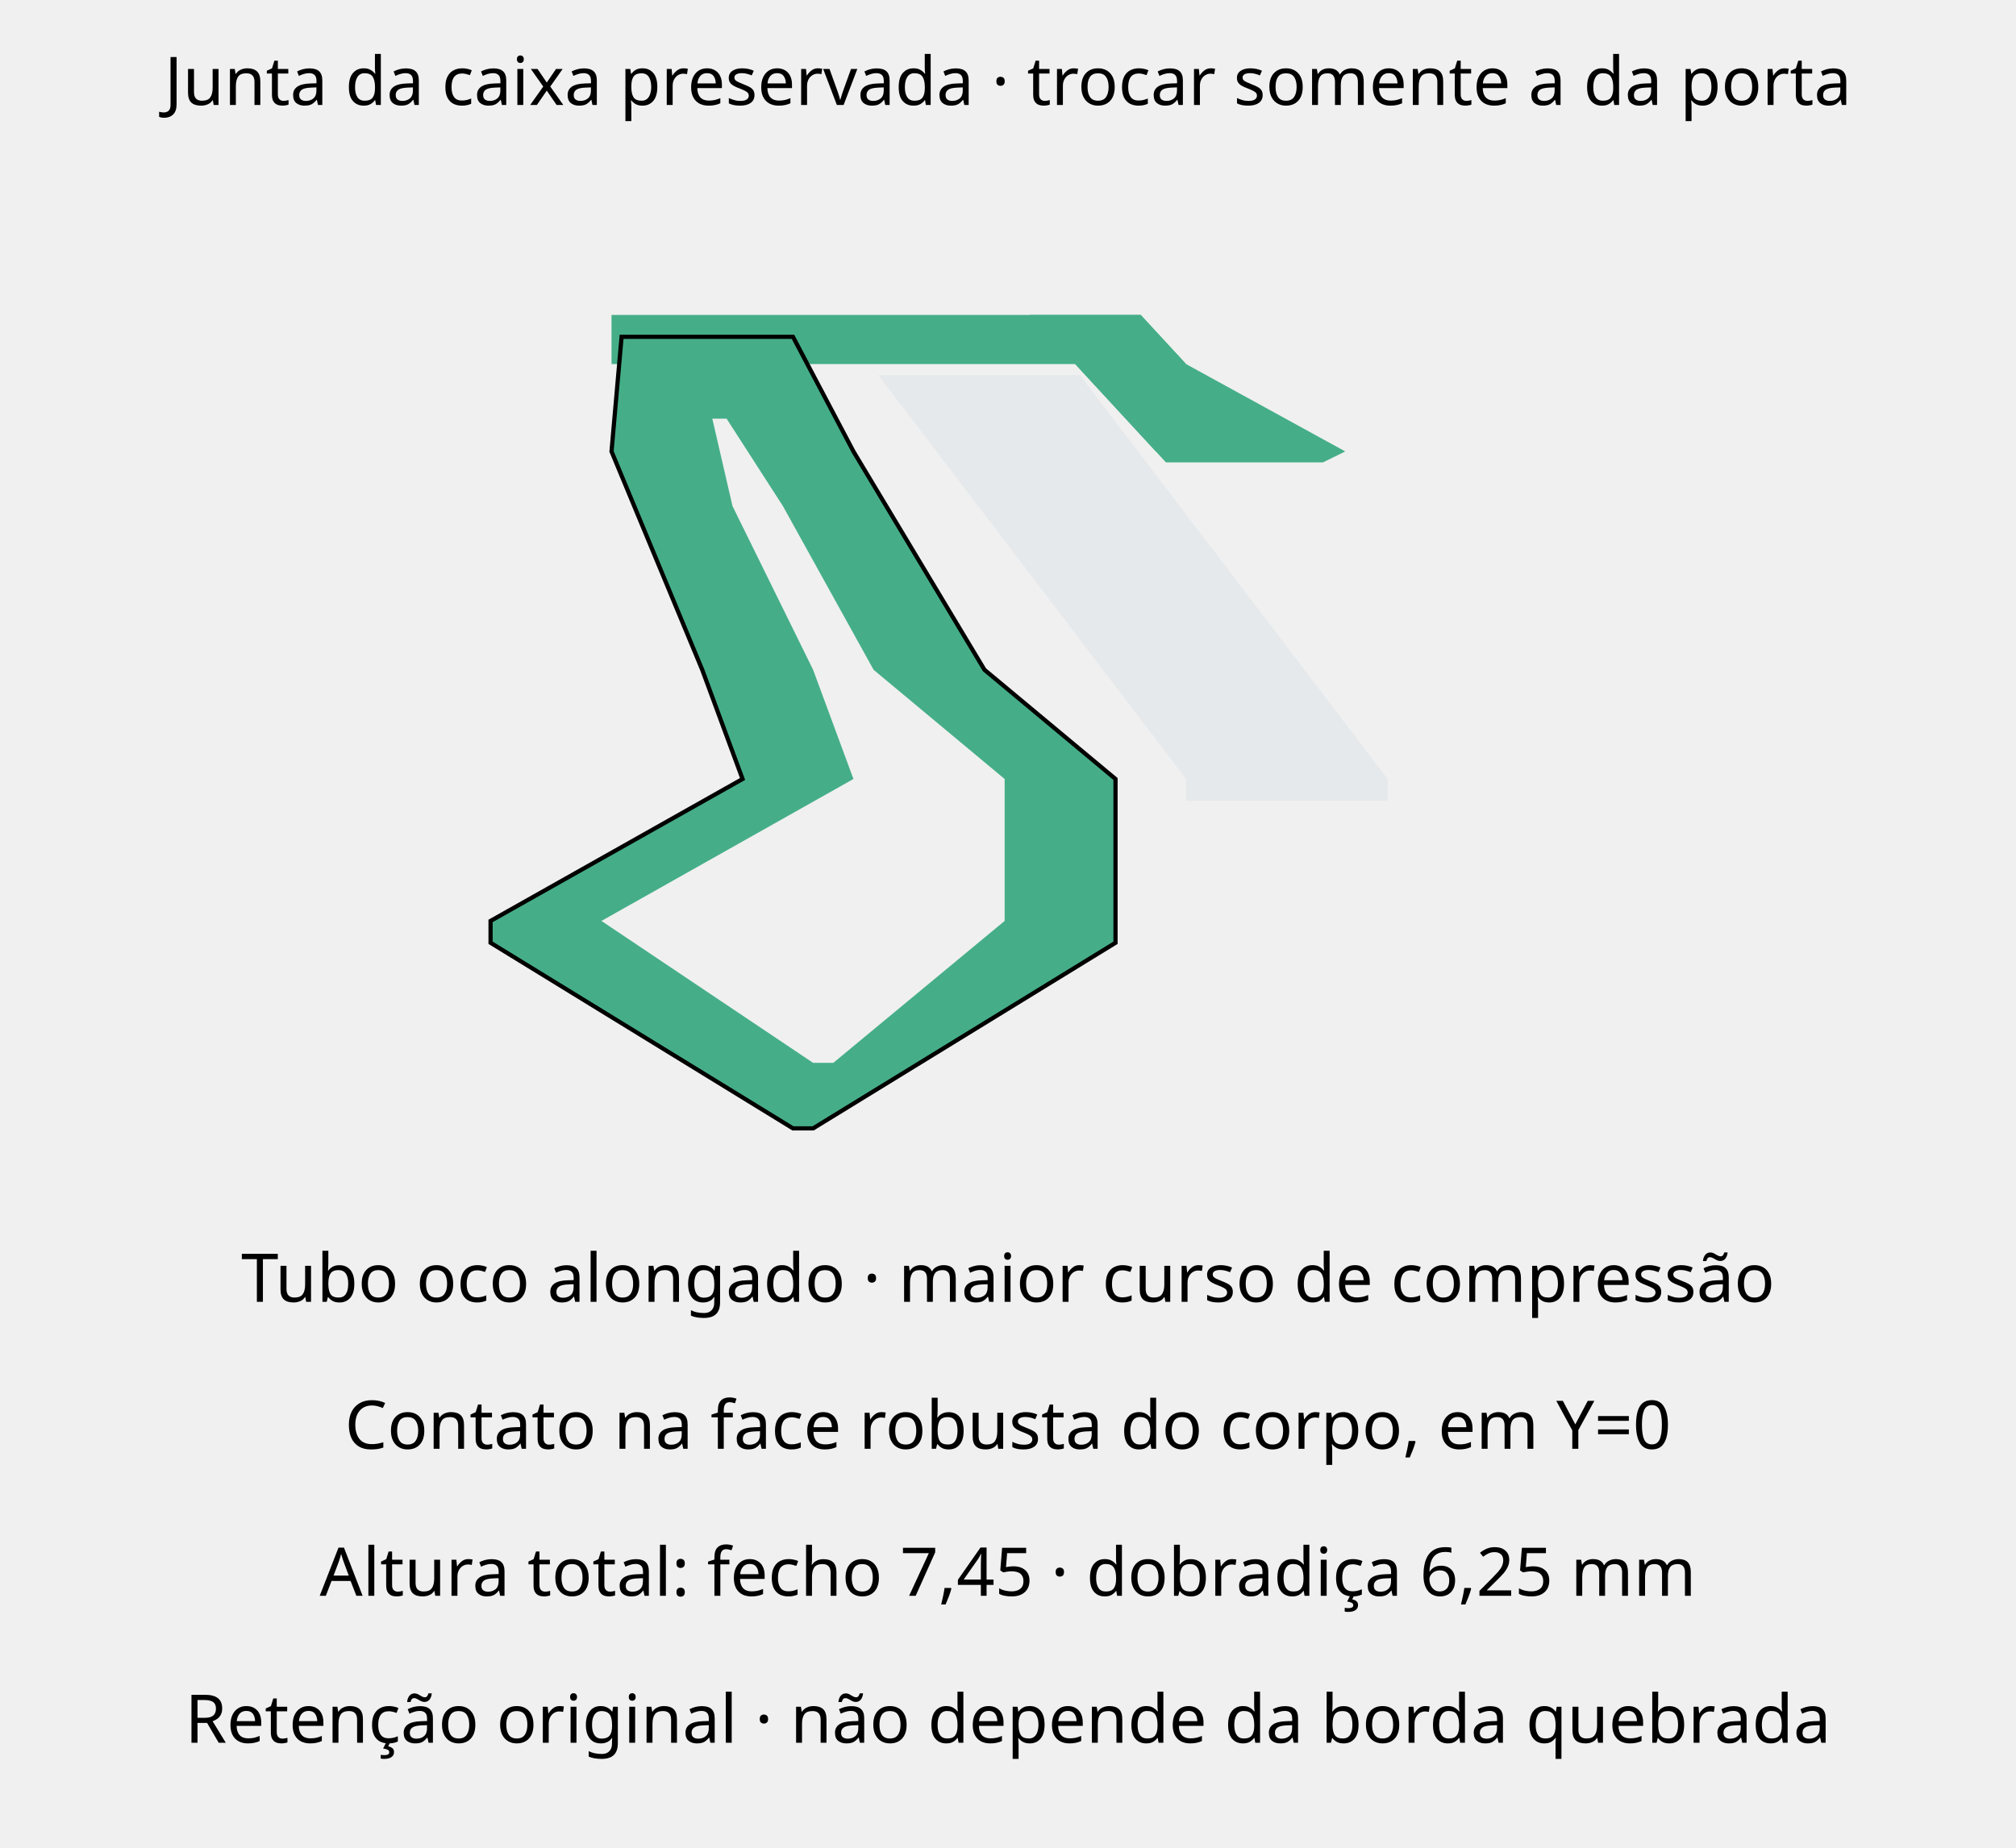
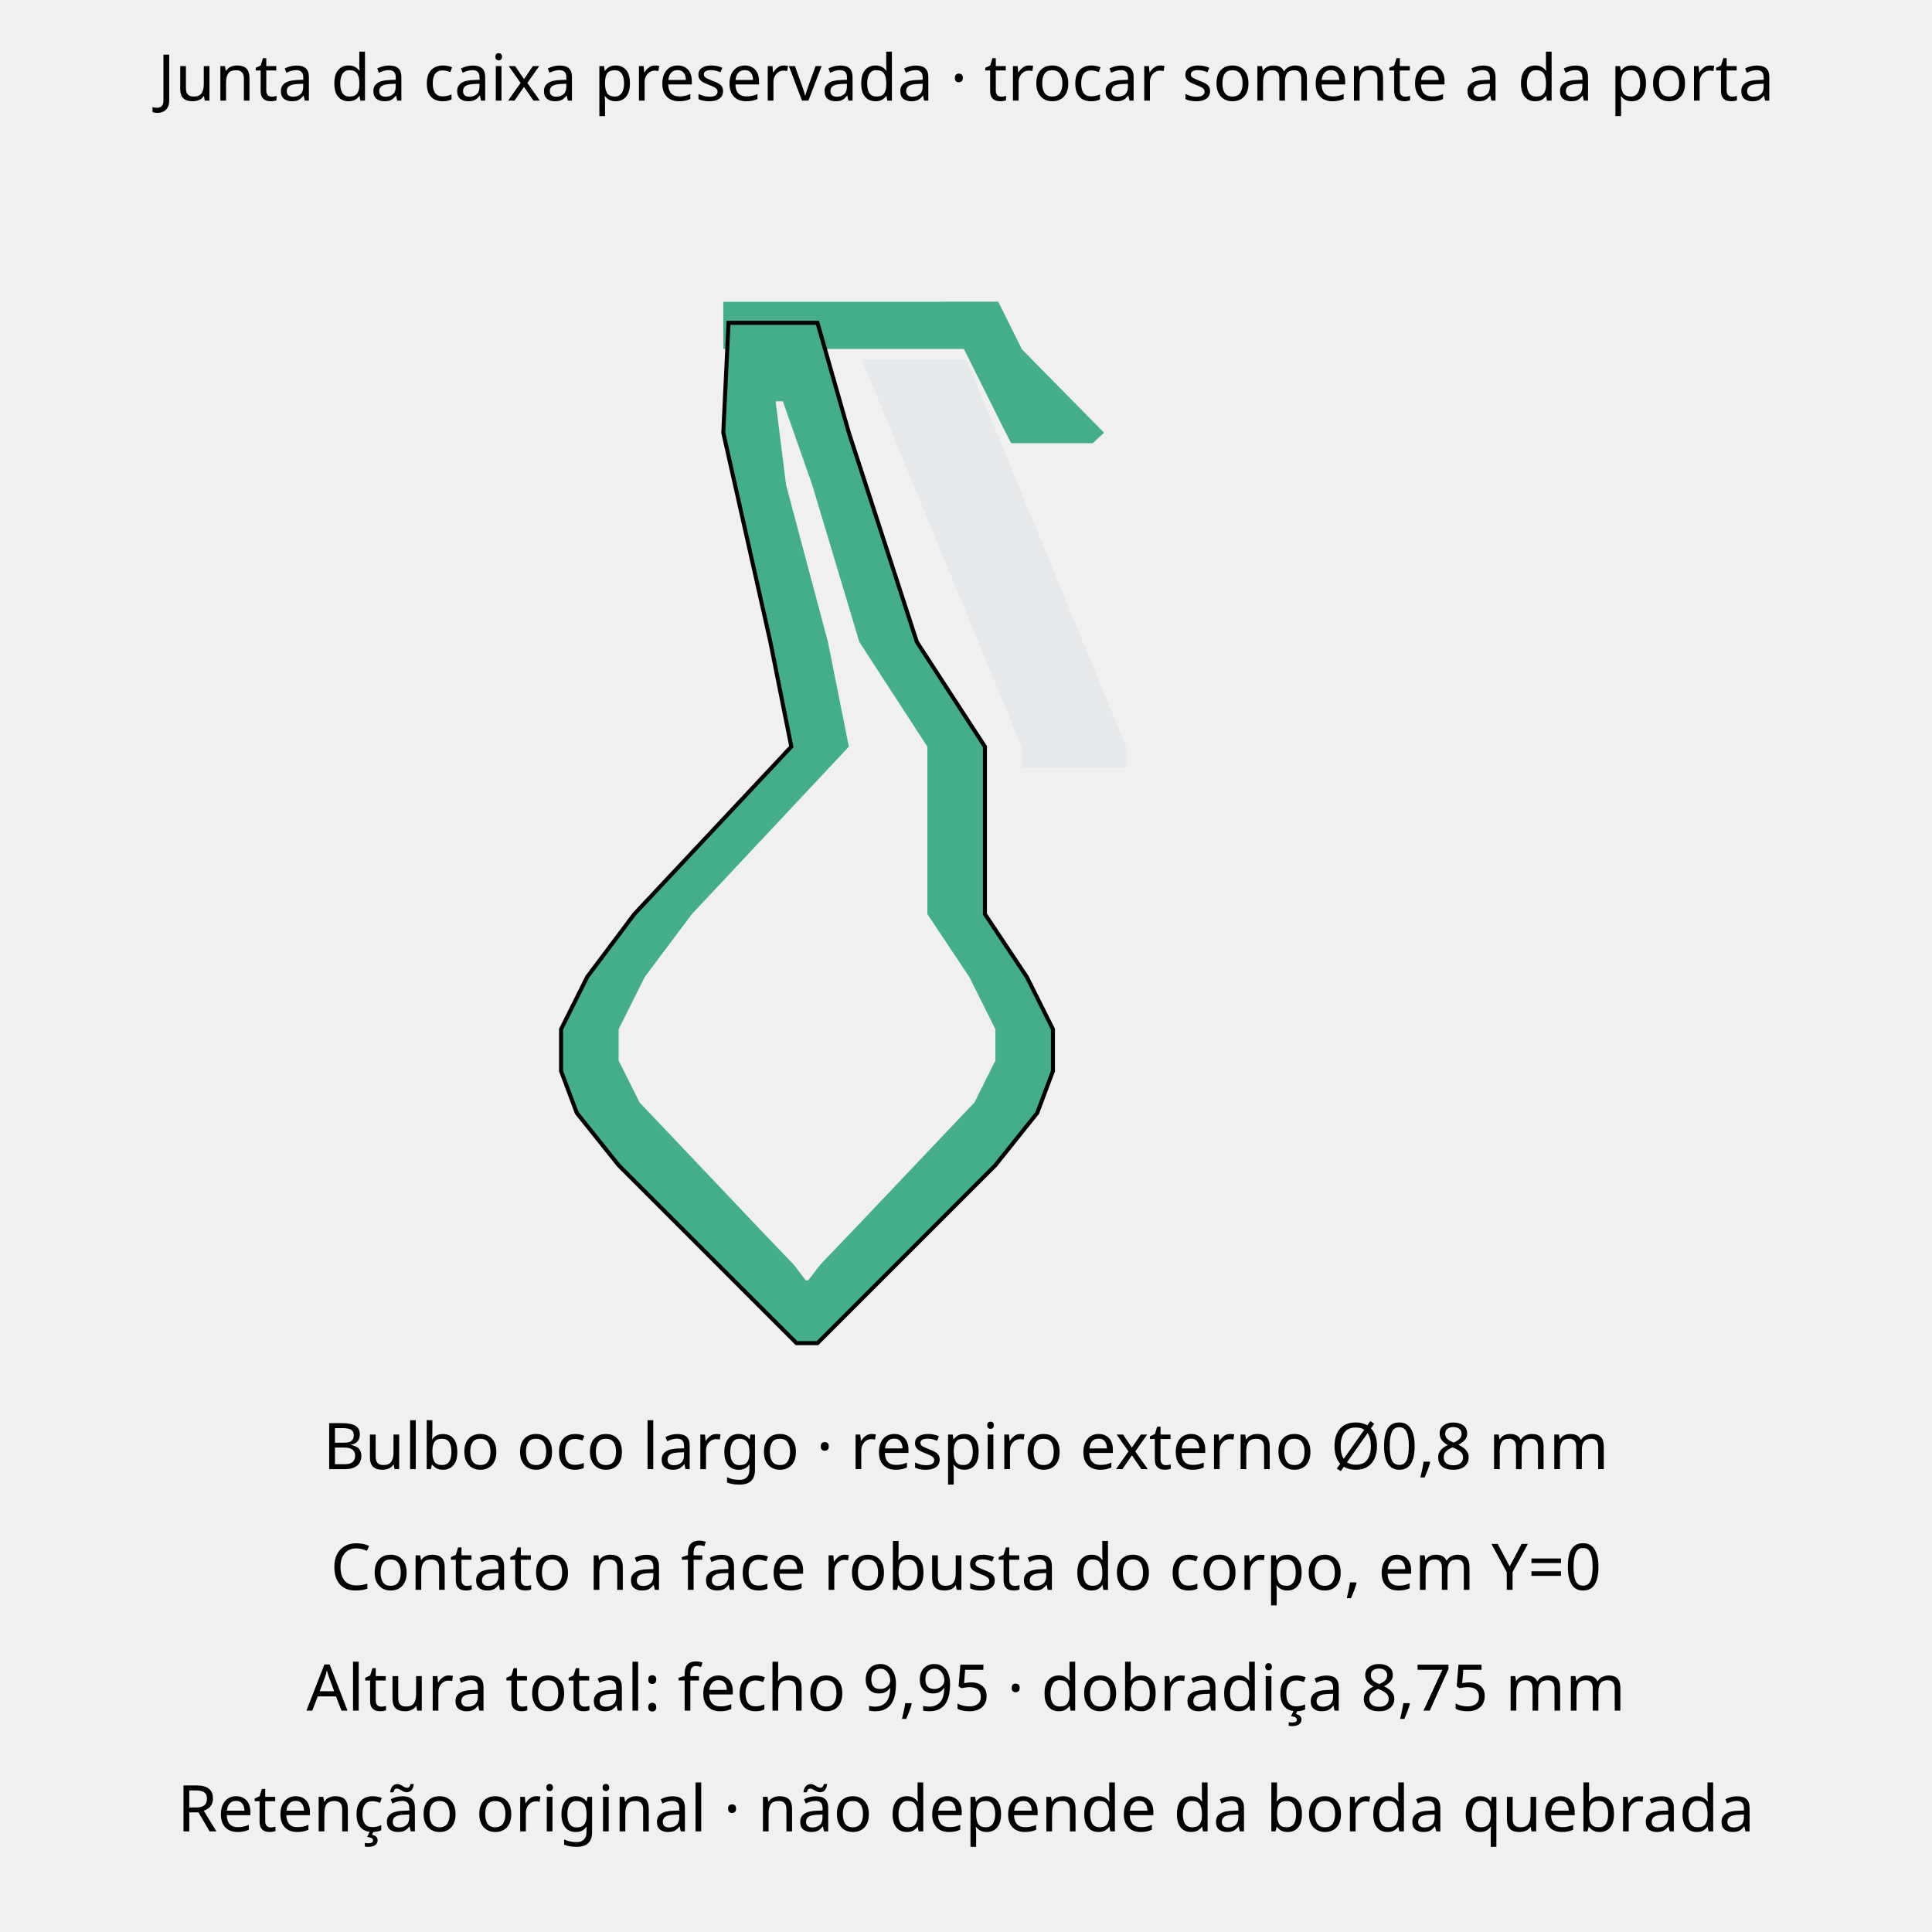
- <svg xmlns="http://www.w3.org/2000/svg" viewBox="0 0 480 440" width="480" height="440" style="width:100%;max-width:600px;height:auto" role="img" aria-label="Junta oca da porta em TPU-LW, junta da caixa preservada">
+ <svg xmlns="http://www.w3.org/2000/svg" viewBox="0 0 480 480" width="480" height="480" style="width:100%;max-width:600px;height:auto" role="img" aria-label="Junta oca da porta em TPU-LW, junta da caixa preservada">
  <defs>
    <mask id="door-lw-void">
      <rect width="480" height="440" fill="white" />
-       <polygon points="169.6,99.7 174.4,120.5 193.6,159.5 203.2,185.5 143.2,219.3 193.6,253.1 198.4,253.1 239.2,219.3 239.2,185.5 208.0,159.5 186.4,120.5 173.0,99.7" fill="black" />
+       <polygon points="192.7,99.7 195.3,120.5 205.7,159.5 210.9,185.5 191.4,206.3 171.9,227.1 160.2,242.7 153.7,255.7 153.7,263.5 158.9,273.9 173.7,289.5 188.5,305.1 197.2,314.2 200.2,318.1 200.8,318.1 203.8,314.2 212.5,305.1 227.3,289.5 242.1,273.9 247.3,263.5 247.3,255.7 240.8,242.7 230.4,227.1 230.4,206.3 230.4,185.5 213.5,159.5 201.8,120.5 194.5,99.7" fill="black" />
    </mask>
  </defs>
-   <polygon points="209.1,89.3 282.4,185.5 282.4,190.7 330.4,190.7 330.4,185.5 257.1,89.3" fill="#c5d4df" opacity=".25" />
-   <polygon points="256.0,86.7 275.2,107.5 277.6,110.1 315.0,110.1 320.3,107.5 282.4,86.7" fill="#45ae89" />
-   <polygon points="145.6,75.0 145.6,86.7 282.4,86.7 271.6,75.0" fill="#45ae89" />
-   <polygon points="245.2,75.0 275.2,107.5 301.6,107.5 271.6,75.0" fill="#45ae89" />
-   <polygon points="148.0,80.2 145.6,107.5 167.2,159.5 176.8,185.5 116.8,219.3 116.8,224.5 188.8,268.7 193.6,268.7 265.6,224.5 265.6,219.3 265.6,185.5 234.4,159.5 203.2,107.5 188.8,80.2" fill="#45ae89" stroke="currentColor" mask="url(#door-lw-void)" />
+   <polygon points="214.1,89.3 253.8,185.5 253.8,190.7 279.8,190.7 279.8,185.5 240.1,89.3" fill="#c5d4df" opacity=".25" />
+   <polygon points="239.5,86.7 249.9,107.5 251.2,110.1 271.5,110.1 274.3,107.5 253.8,86.7" fill="#45ae89" />
+   <polygon points="179.7,75.0 179.7,86.7 253.8,86.7 248.0,75.0" fill="#45ae89" />
+   <polygon points="233.7,75.0 249.9,107.5 264.2,107.5 248.0,75.0" fill="#45ae89" />
+   <polygon points="181.0,80.2 179.7,107.5 191.4,159.5 196.6,185.5 177.1,206.3 157.6,227.1 145.9,242.7 139.4,255.7 139.4,266.1 143.3,276.5 153.7,289.5 169.3,305.1 184.9,320.7 197.9,333.7 203.1,333.7 216.1,320.7 231.7,305.1 247.3,289.5 257.7,276.5 261.6,266.1 261.6,255.7 255.1,242.7 244.7,227.1 244.7,206.3 244.7,185.5 227.8,159.5 210.9,107.5 203.1,80.2" fill="#45ae89" stroke="currentColor" mask="url(#door-lw-void)" />
  <g fill="currentColor" font-size="16" text-anchor="middle" font-family="sans-serif">
    <text x="240" y="25">Junta da caixa preservada · trocar somente a da porta</text>
-     <text x="240" y="310">Tubo oco alongado · maior curso de compressão</text>
-     <text x="240" y="345">Contato na face robusta do corpo, em Y=0</text>
-     <text x="240" y="380">Altura total: fecho 7,45 · dobradiça 6,25 mm</text>
-     <text x="240" y="415">Retenção original · não depende da borda quebrada</text>
+     <text x="240" y="365">Bulbo oco largo · respiro externo Ø0,8 mm</text>
+     <text x="240" y="395">Contato na face robusta do corpo, em Y=0</text>
+     <text x="240" y="425">Altura total: fecho 9,95 · dobradiça 8,75 mm</text>
+     <text x="240" y="455">Retenção original · não depende da borda quebrada</text>
  </g>
</svg>
